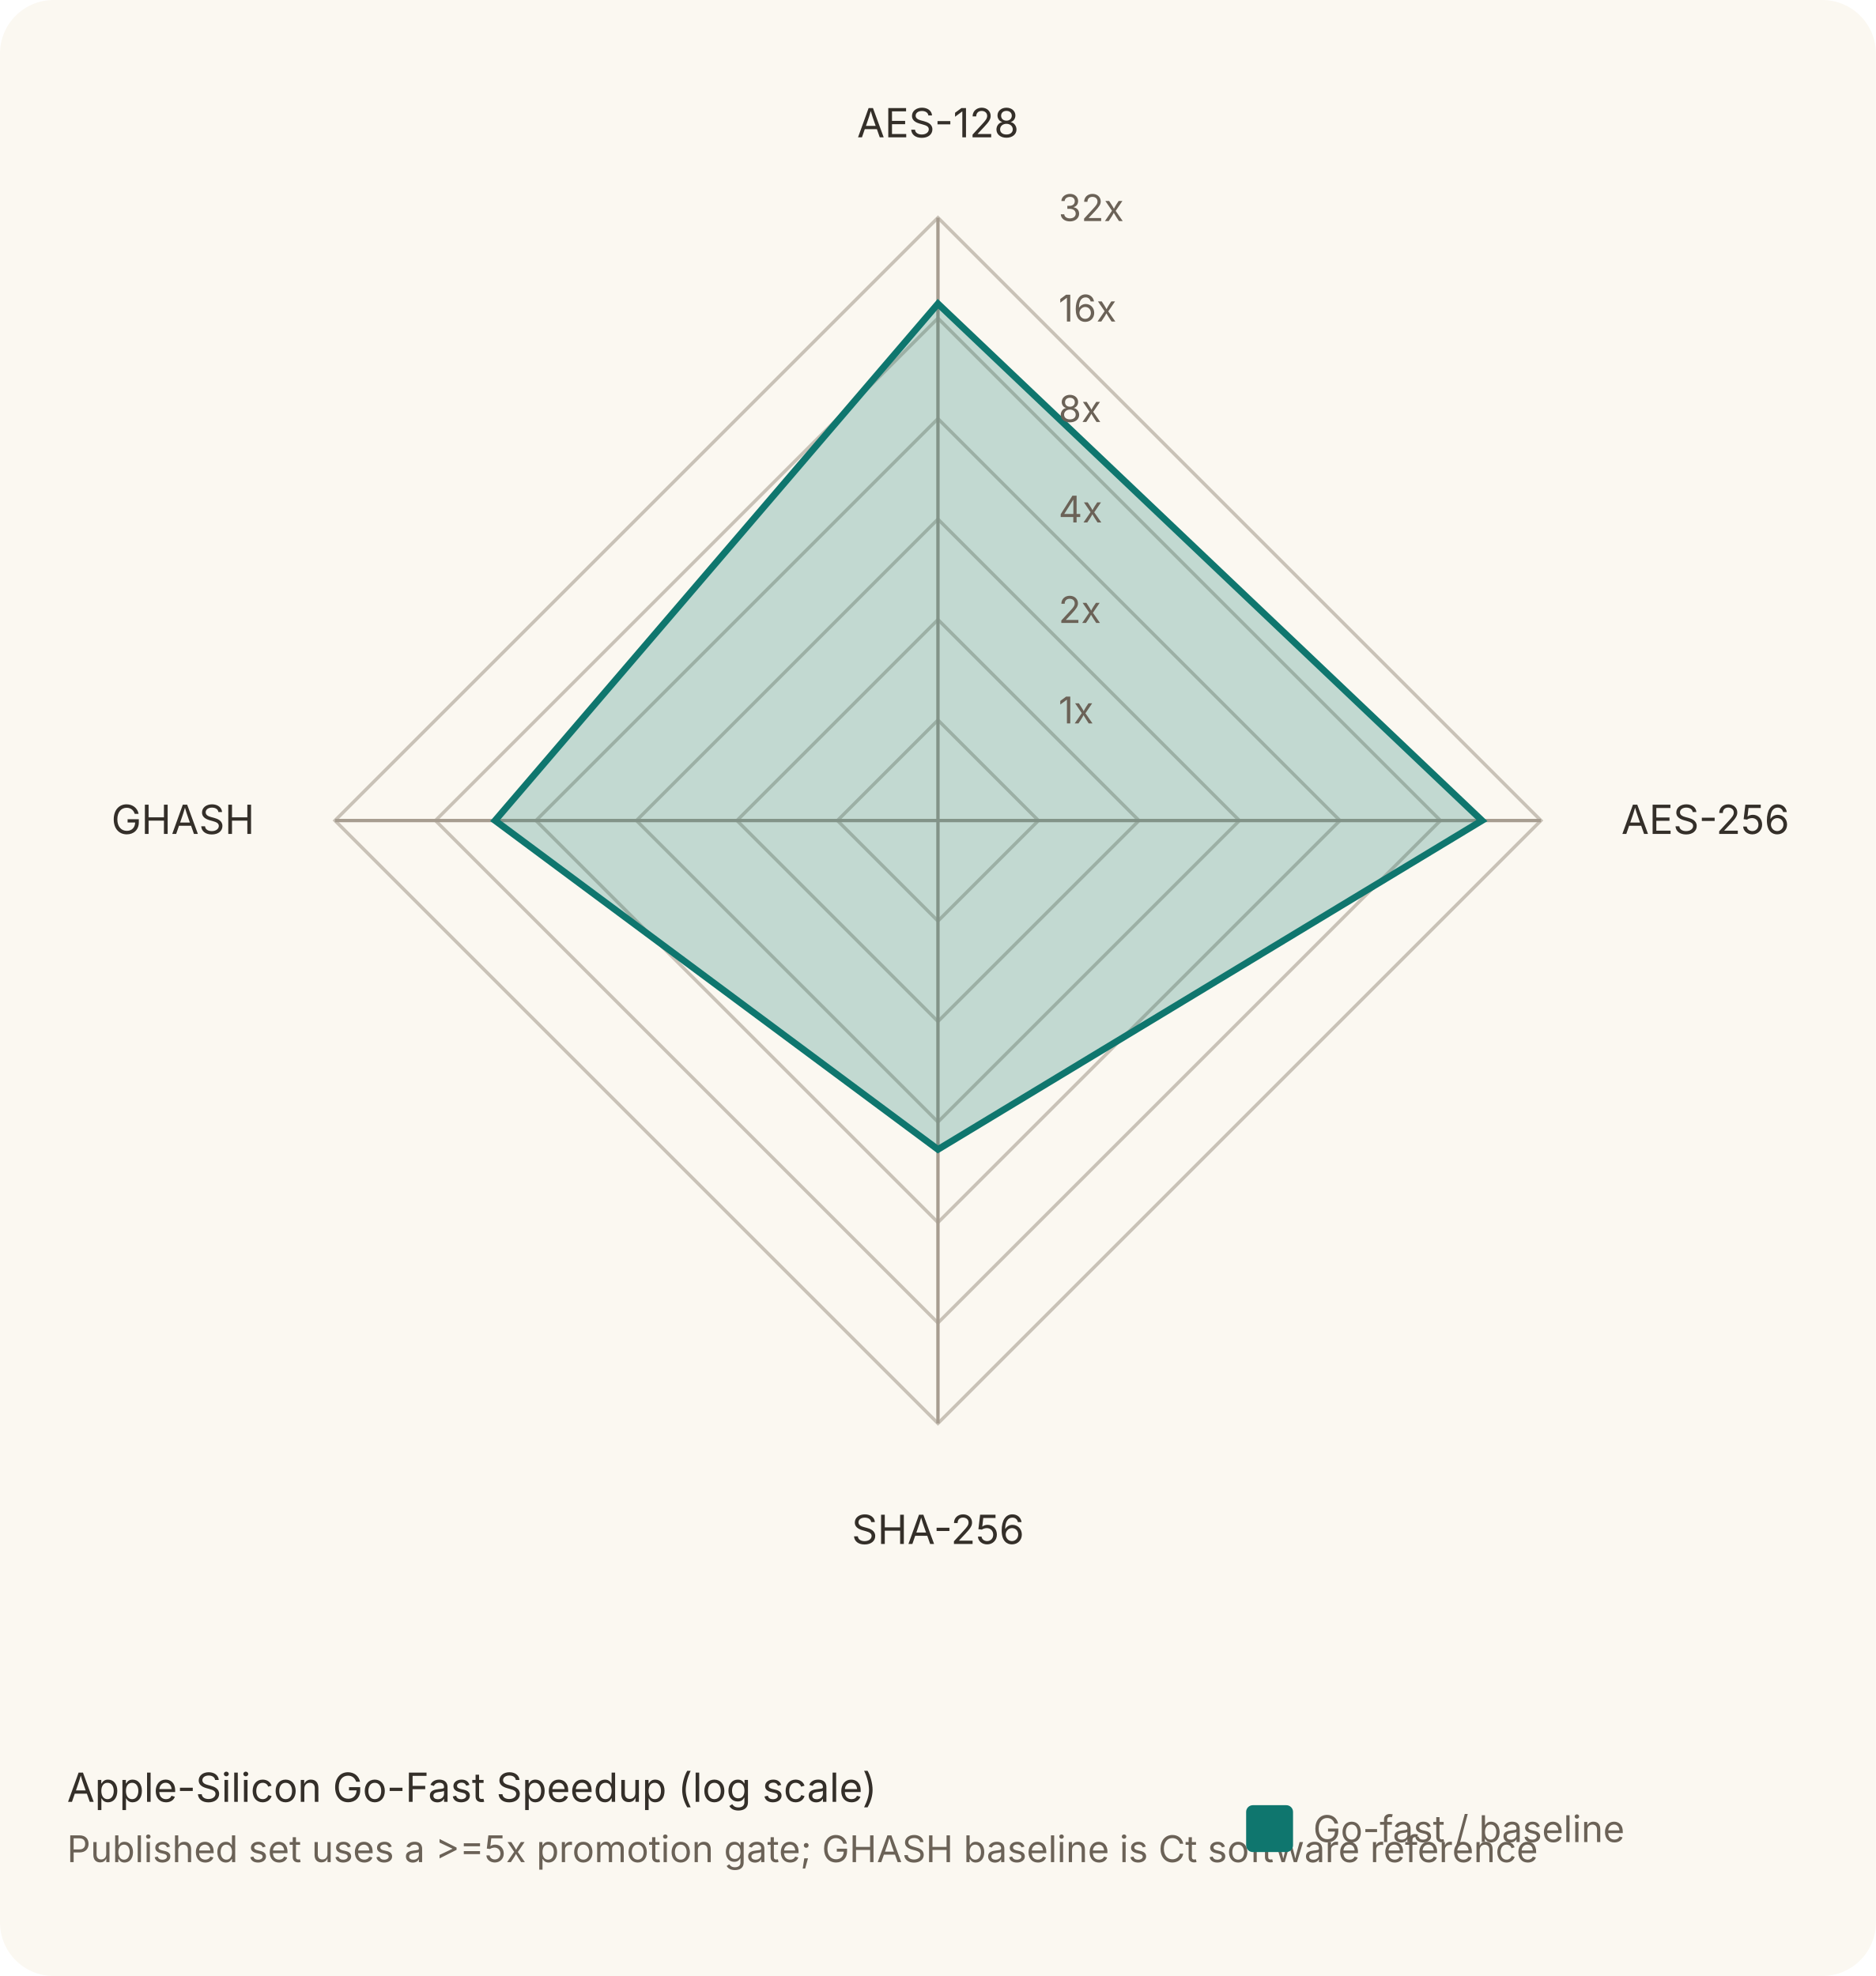
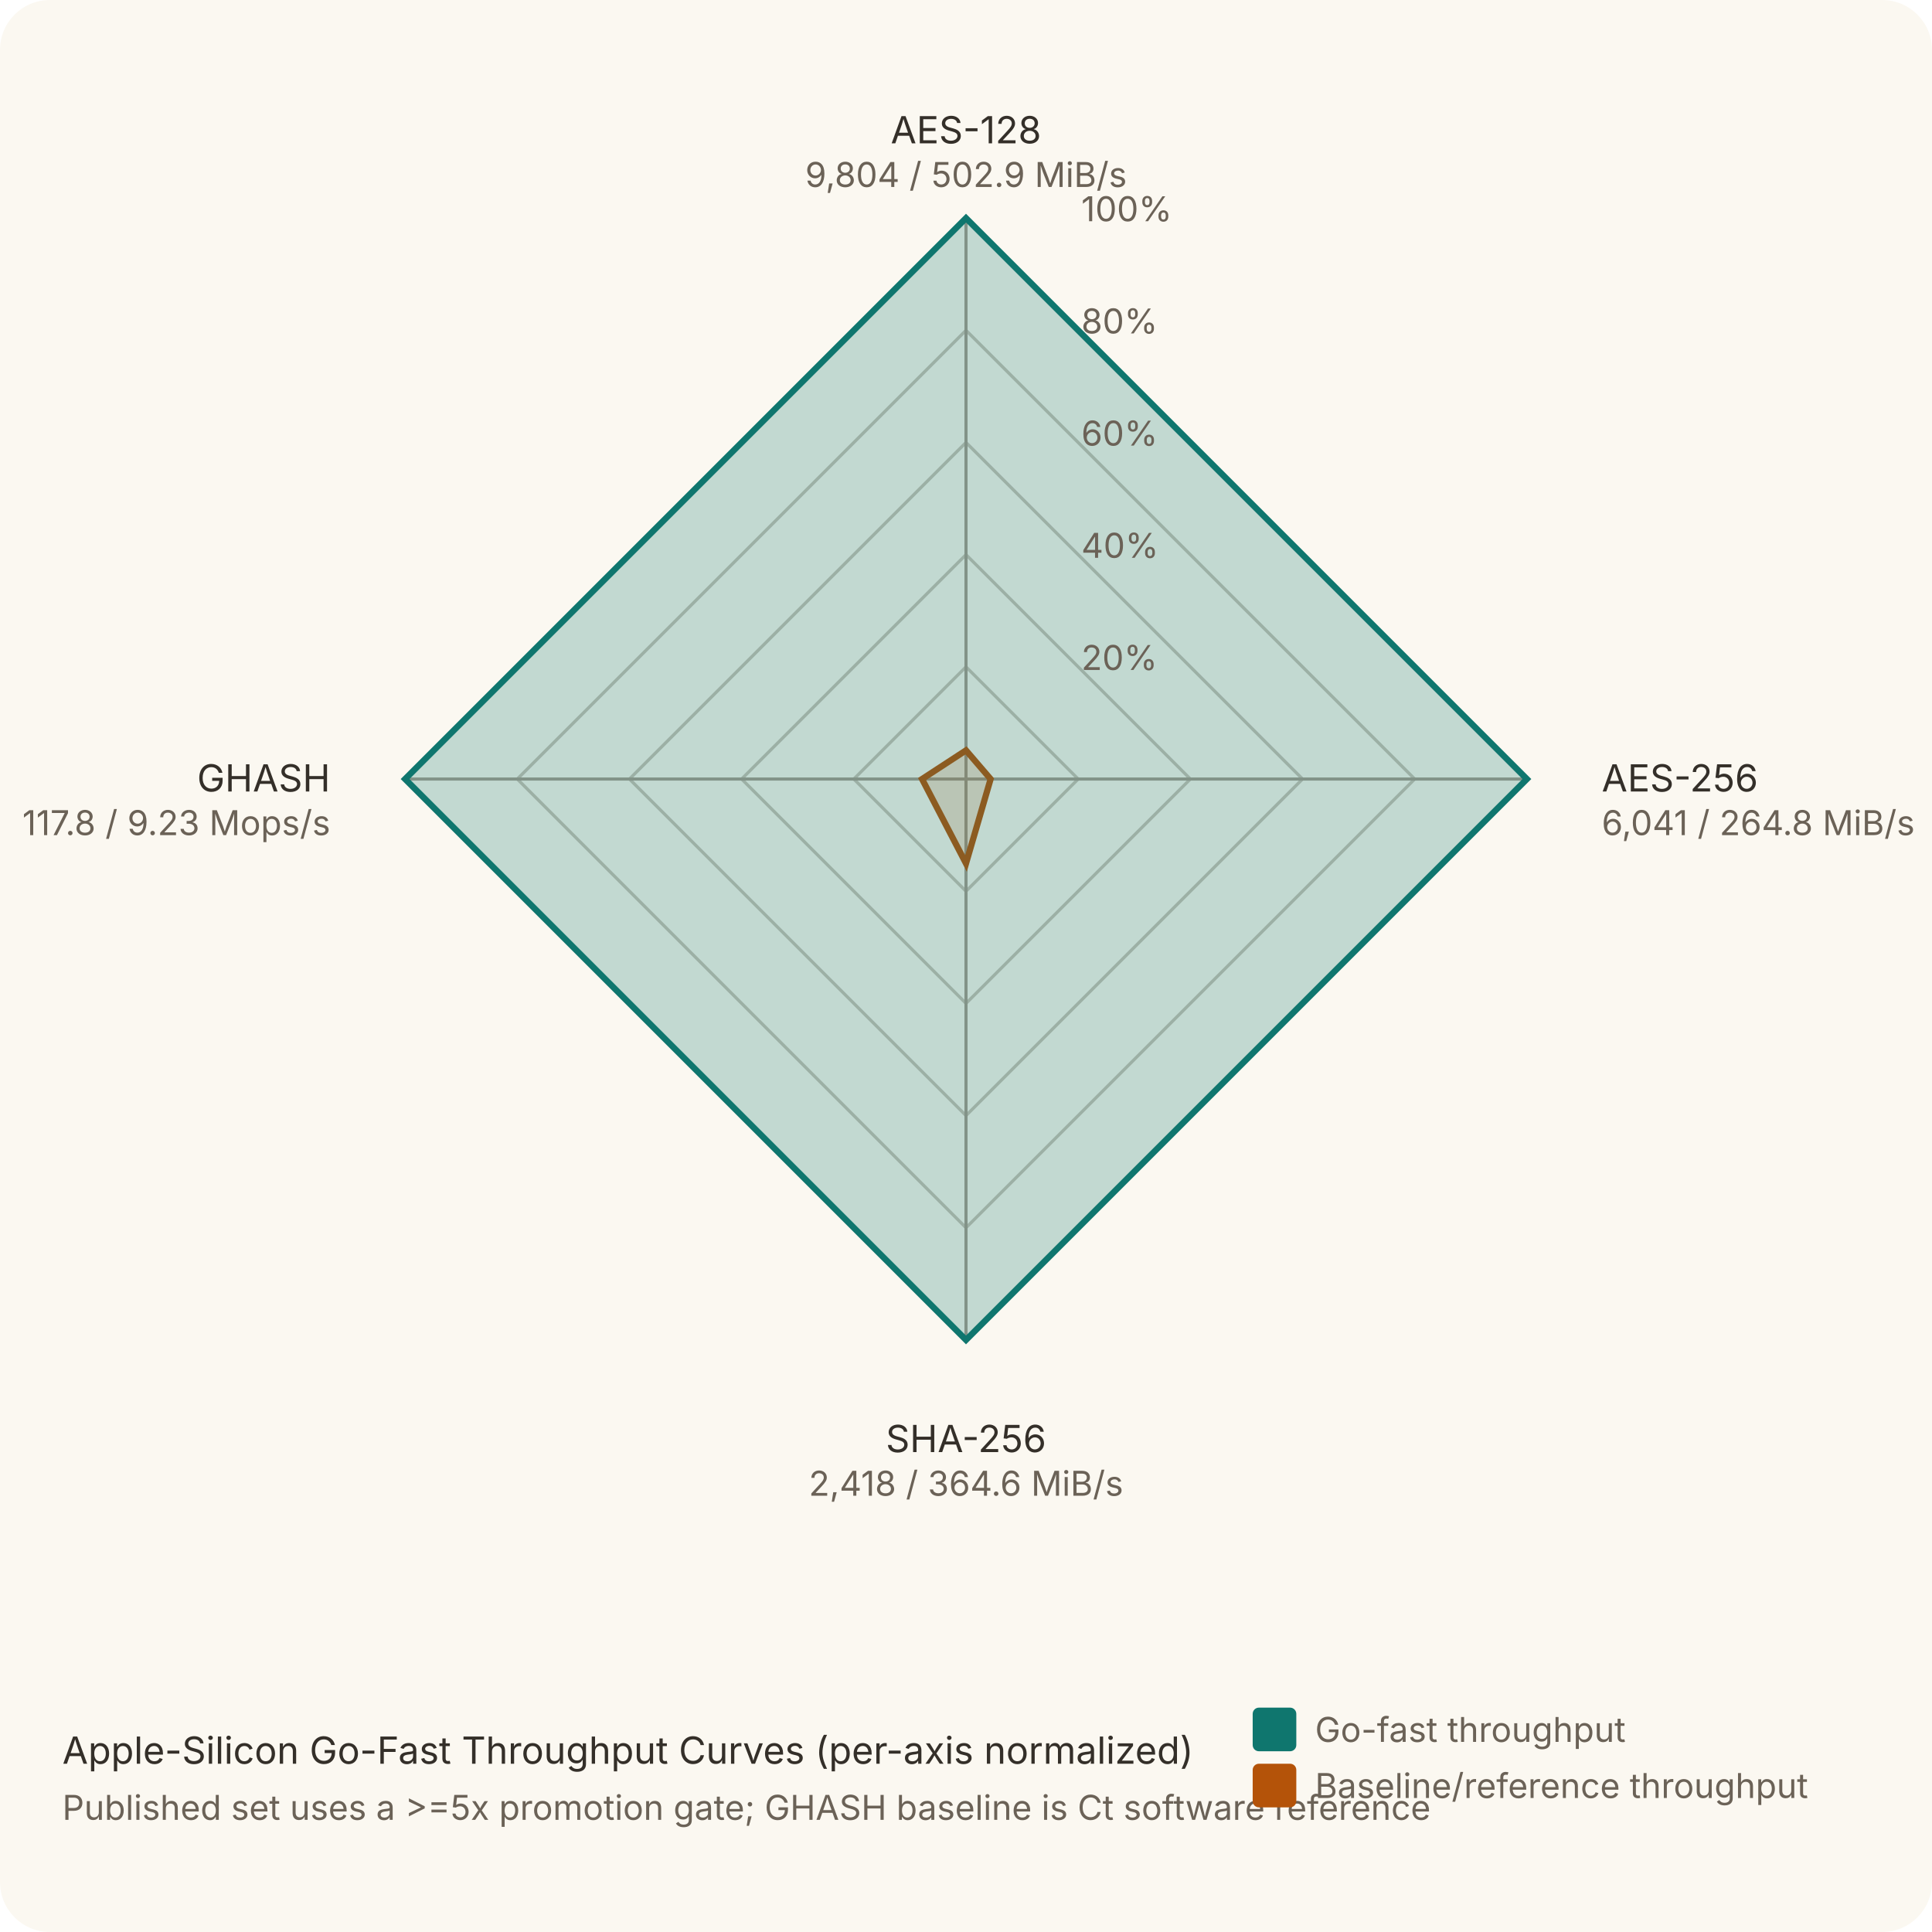
- <svg xmlns="http://www.w3.org/2000/svg" width="560" height="590" viewBox="0 0 560 590" role="img" aria-labelledby="title desc">
+ <svg xmlns="http://www.w3.org/2000/svg" width="620" height="620" viewBox="0 0 620 620" role="img" aria-labelledby="title desc">
  <style>
    .bg { fill: #fbf8f1; }
    .grid { fill: none; stroke: #c9c2b7; stroke-width: 1; }
    .axis { stroke: #a79d90; stroke-width: 1; }
    .label { fill: #342f29; font: 12px ui-sans-serif, -apple-system, BlinkMacSystemFont, "Segoe UI", sans-serif; }
    .small { fill: #6b6257; font: 11px ui-sans-serif, -apple-system, BlinkMacSystemFont, "Segoe UI", sans-serif; }
-     .speedup-fill { fill: #0f766e; fill-opacity: 0.24; stroke: #0f766e; stroke-width: 2; }
+     .base-fill { fill: #b45309; fill-opacity: 0.16; stroke: #b45309; stroke-width: 2; }
+     .fast-fill { fill: #0f766e; fill-opacity: 0.24; stroke: #0f766e; stroke-width: 2; }
  </style>
-   <rect class="bg" x="0" y="0" width="560" height="590" rx="16" />
-   <polygon class="grid" points="280.0,215.0 310.0,245.0 280.0,275.0 250.0,245.0" />
-   <polygon class="grid" points="280.0,185.0 340.0,245.0 280.0,305.0 220.0,245.0" />
-   <polygon class="grid" points="280.0,155.0 370.0,245.0 280.0,335.0 190.0,245.0" />
-   <polygon class="grid" points="280.0,125.0 400.0,245.0 280.0,365.0 160.0,245.0" />
-   <polygon class="grid" points="280.0,95.0 430.0,245.0 280.0,395.0 130.0,245.0" />
-   <polygon class="grid" points="280.0,65.0 460.0,245.0 280.0,425.0 100.0,245.0" />
-   <line class="axis" x1="280" y1="245" x2="280.0" y2="65.0" />
-   <line class="axis" x1="280" y1="245" x2="460.0" y2="245.0" />
-   <line class="axis" x1="280" y1="245" x2="280.0" y2="425.0" />
-   <line class="axis" x1="280" y1="245" x2="100.0" y2="245.0" />
-   <polygon class="speedup-fill" points="280.0,90.7 442.4,245.0 280.0,343.2 147.8,245.0" />
-   <text class="small" x="316" y="216">1x</text>
-   <text class="small" x="316" y="186">2x</text>
-   <text class="small" x="316" y="156">4x</text>
-   <text class="small" x="316" y="126">8x</text>
-   <text class="small" x="316" y="96">16x</text>
-   <text class="small" x="316" y="66">32x</text>
-   <text class="label" x="280.0" y="41.0" text-anchor="middle">AES-128</text>
-   <text class="label" x="484.0" y="249.0" text-anchor="start">AES-256</text>
-   <text class="label" x="280.0" y="461.0" text-anchor="middle">SHA-256</text>
-   <text class="label" x="76.0" y="249.0" text-anchor="end">GHASH</text>
-   <text class="label" x="20" y="538">Apple-Silicon Go-Fast Speedup (log scale)</text>
-   <text class="small" x="20" y="556">Published set uses a &gt;=5x promotion gate; GHASH baseline is Ct software reference</text>
-   <rect x="372" y="539" width="14" height="14" fill="#0f766e" rx="2" />
-   <text class="small" x="392" y="550">Go-fast / baseline</text>
+   <rect class="bg" x="0" y="0" width="620" height="620" rx="16" />
+   <polygon class="grid" points="310.0,214.0 346.0,250.0 310.0,286.0 274.0,250.0" />
+   <polygon class="grid" points="310.0,178.0 382.0,250.0 310.0,322.0 238.0,250.0" />
+   <polygon class="grid" points="310.0,142.0 418.0,250.0 310.0,358.0 202.0,250.0" />
+   <polygon class="grid" points="310.0,106.0 454.0,250.0 310.0,394.0 166.0,250.0" />
+   <polygon class="grid" points="310.0,70.0 490.0,250.0 310.0,430.0 130.0,250.0" />
+   <line class="axis" x1="310" y1="250" x2="310.0" y2="70.0" />
+   <line class="axis" x1="310" y1="250" x2="490.0" y2="250.0" />
+   <line class="axis" x1="310" y1="250" x2="310.0" y2="430.0" />
+   <line class="axis" x1="310" y1="250" x2="130.0" y2="250.0" />
+   <polygon class="base-fill" points="310.0,240.8 317.9,250.0 310.0,277.1 295.9,250.0" />
+   <polygon class="fast-fill" points="310.0,70.0 490.0,250.0 310.0,430.0 130.0,250.0" />
+   <text class="small" x="347" y="215">20%</text>
+   <text class="small" x="347" y="179">40%</text>
+   <text class="small" x="347" y="143">60%</text>
+   <text class="small" x="347" y="107">80%</text>
+   <text class="small" x="347" y="71">100%</text>
+   <text class="label" x="310.0" y="46.0" text-anchor="middle">AES-128</text>
+   <text class="small" x="310.0" y="60.0" text-anchor="middle">9,804 / 502.9 MiB/s</text>
+   <text class="label" x="514.0" y="254.0" text-anchor="start">AES-256</text>
+   <text class="small" x="514.0" y="268.0" text-anchor="start">6,041 / 264.8 MiB/s</text>
+   <text class="label" x="310.0" y="466.0" text-anchor="middle">SHA-256</text>
+   <text class="small" x="310.0" y="480.0" text-anchor="middle">2,418 / 364.6 MiB/s</text>
+   <text class="label" x="106.0" y="254.0" text-anchor="end">GHASH</text>
+   <text class="small" x="106.0" y="268.0" text-anchor="end">117.8 / 9.23 Mops/s</text>
+   <text class="label" x="20" y="566">Apple-Silicon Go-Fast Throughput Curves (per-axis normalized)</text>
+   <text class="small" x="20" y="584">Published set uses a &gt;=5x promotion gate; GHASH baseline is Ct software reference</text>
+   <rect x="402" y="548" width="14" height="14" fill="#0f766e" rx="2" />
+   <text class="small" x="422" y="559">Go-fast throughput</text>
+   <rect x="402" y="566" width="14" height="14" fill="#b45309" rx="2" />
+   <text class="small" x="422" y="577">Baseline/reference throughput</text>
</svg>
